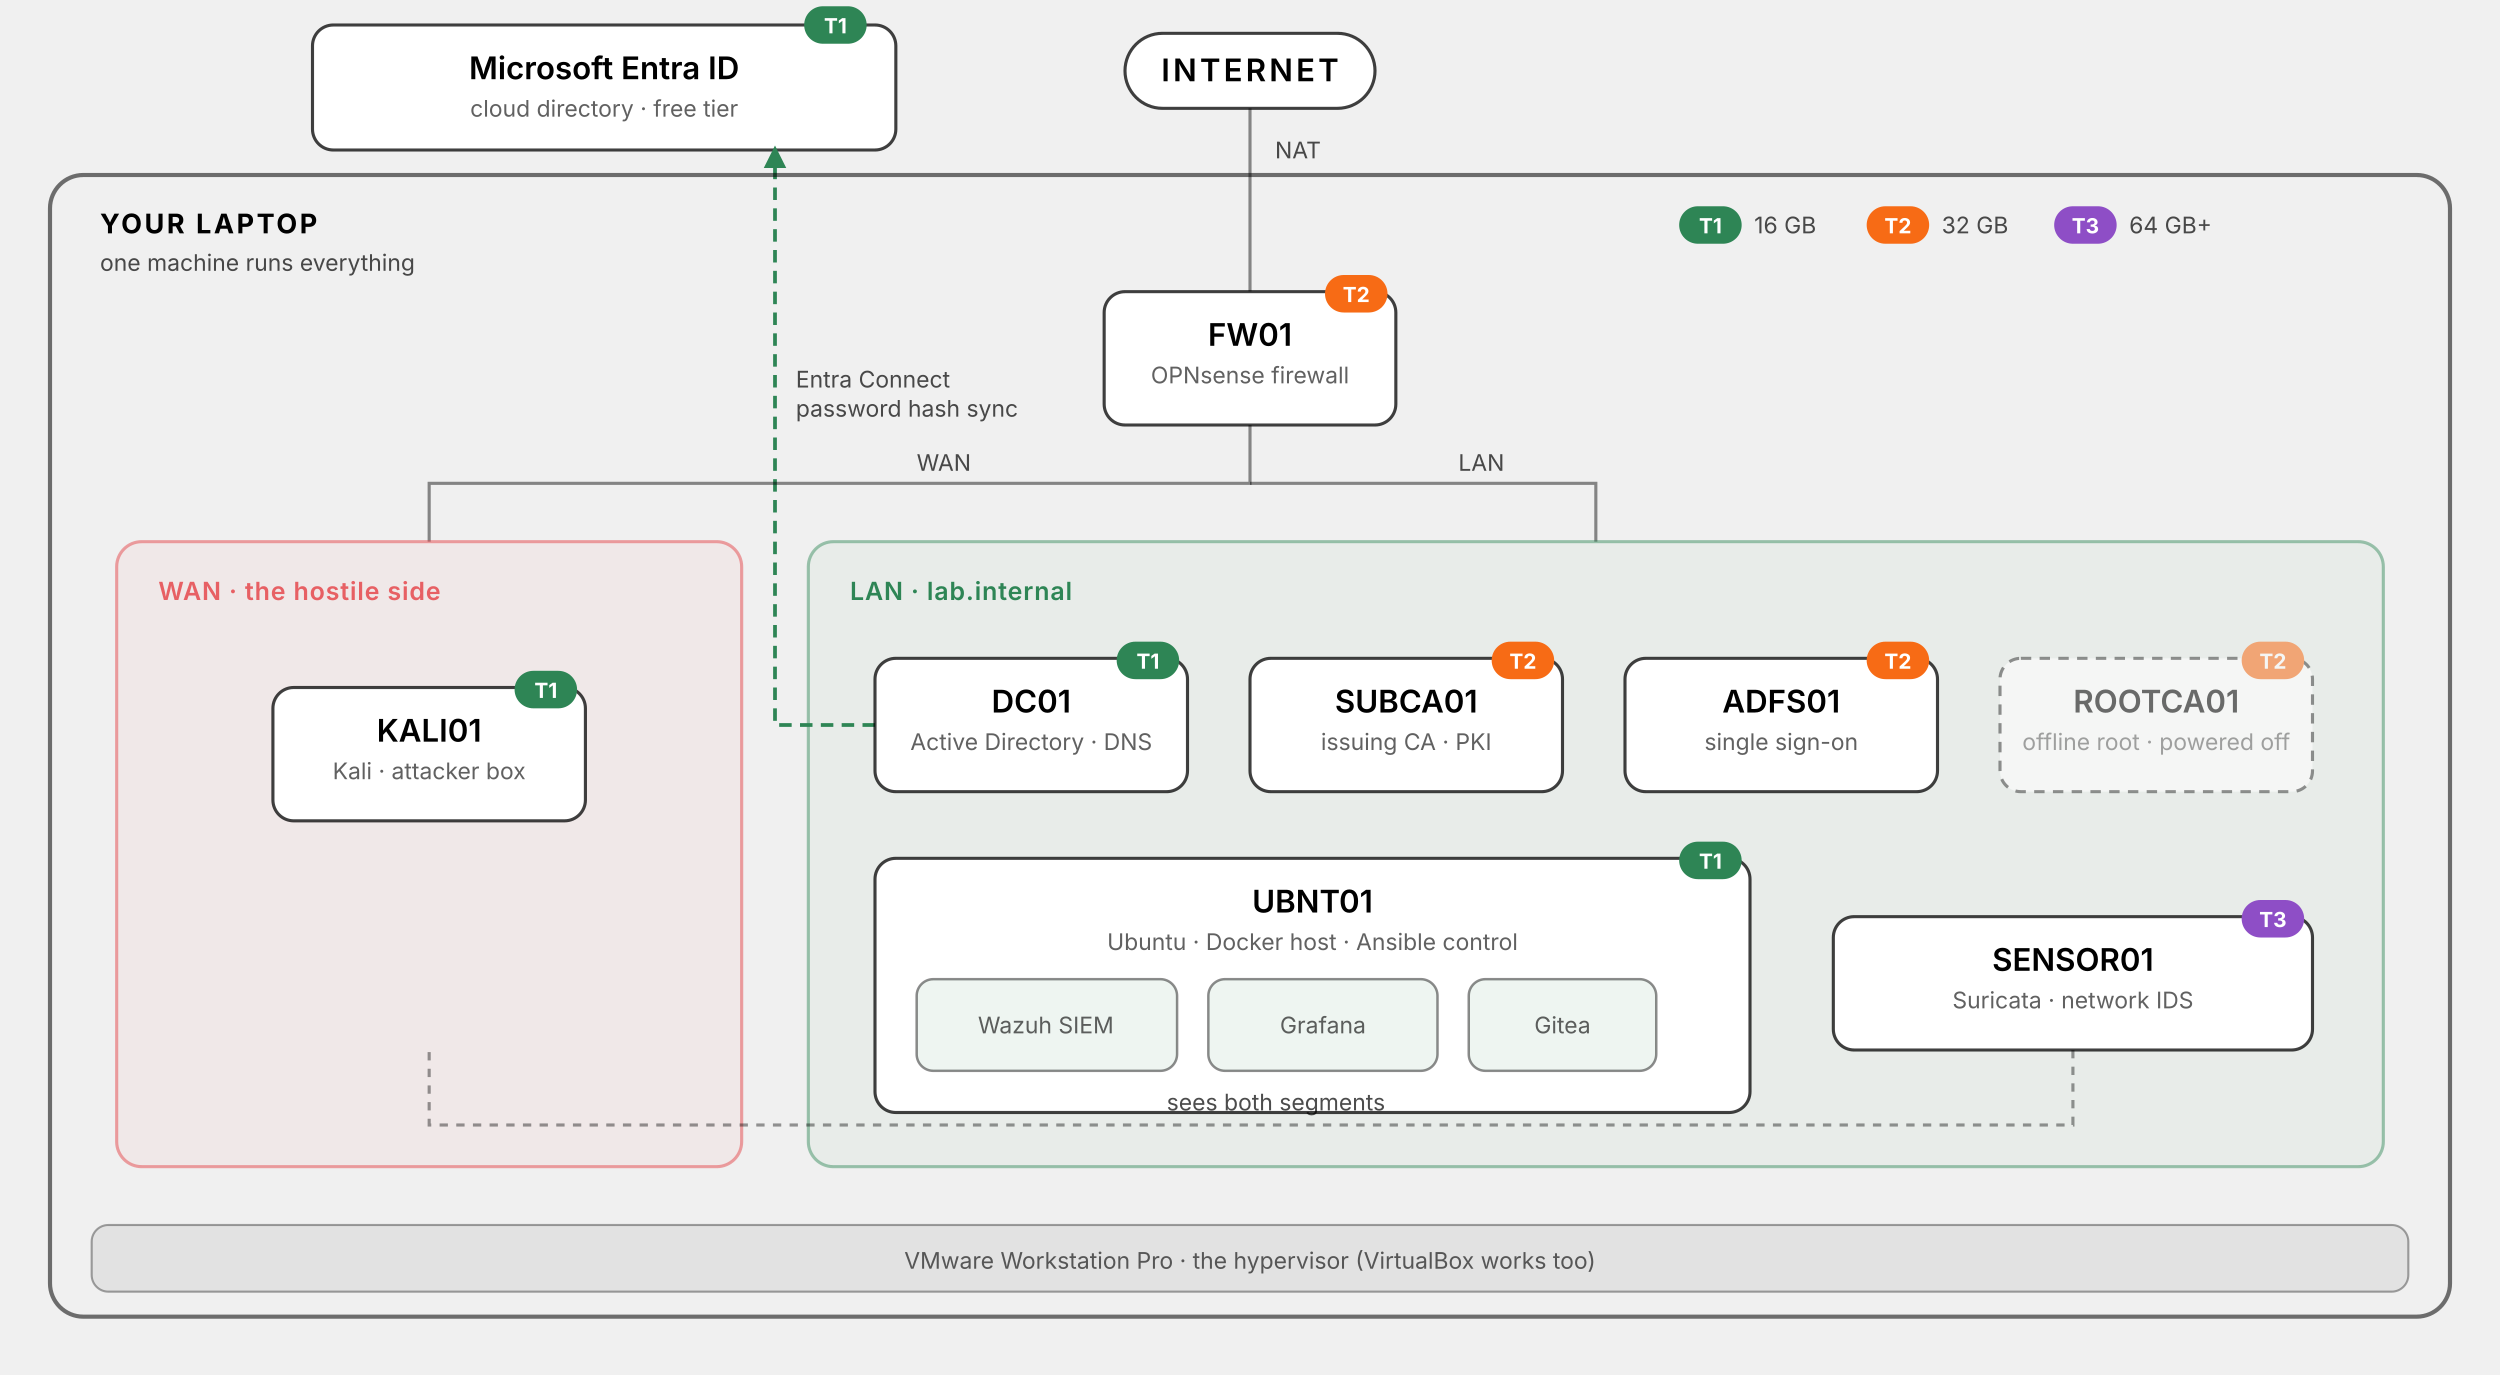
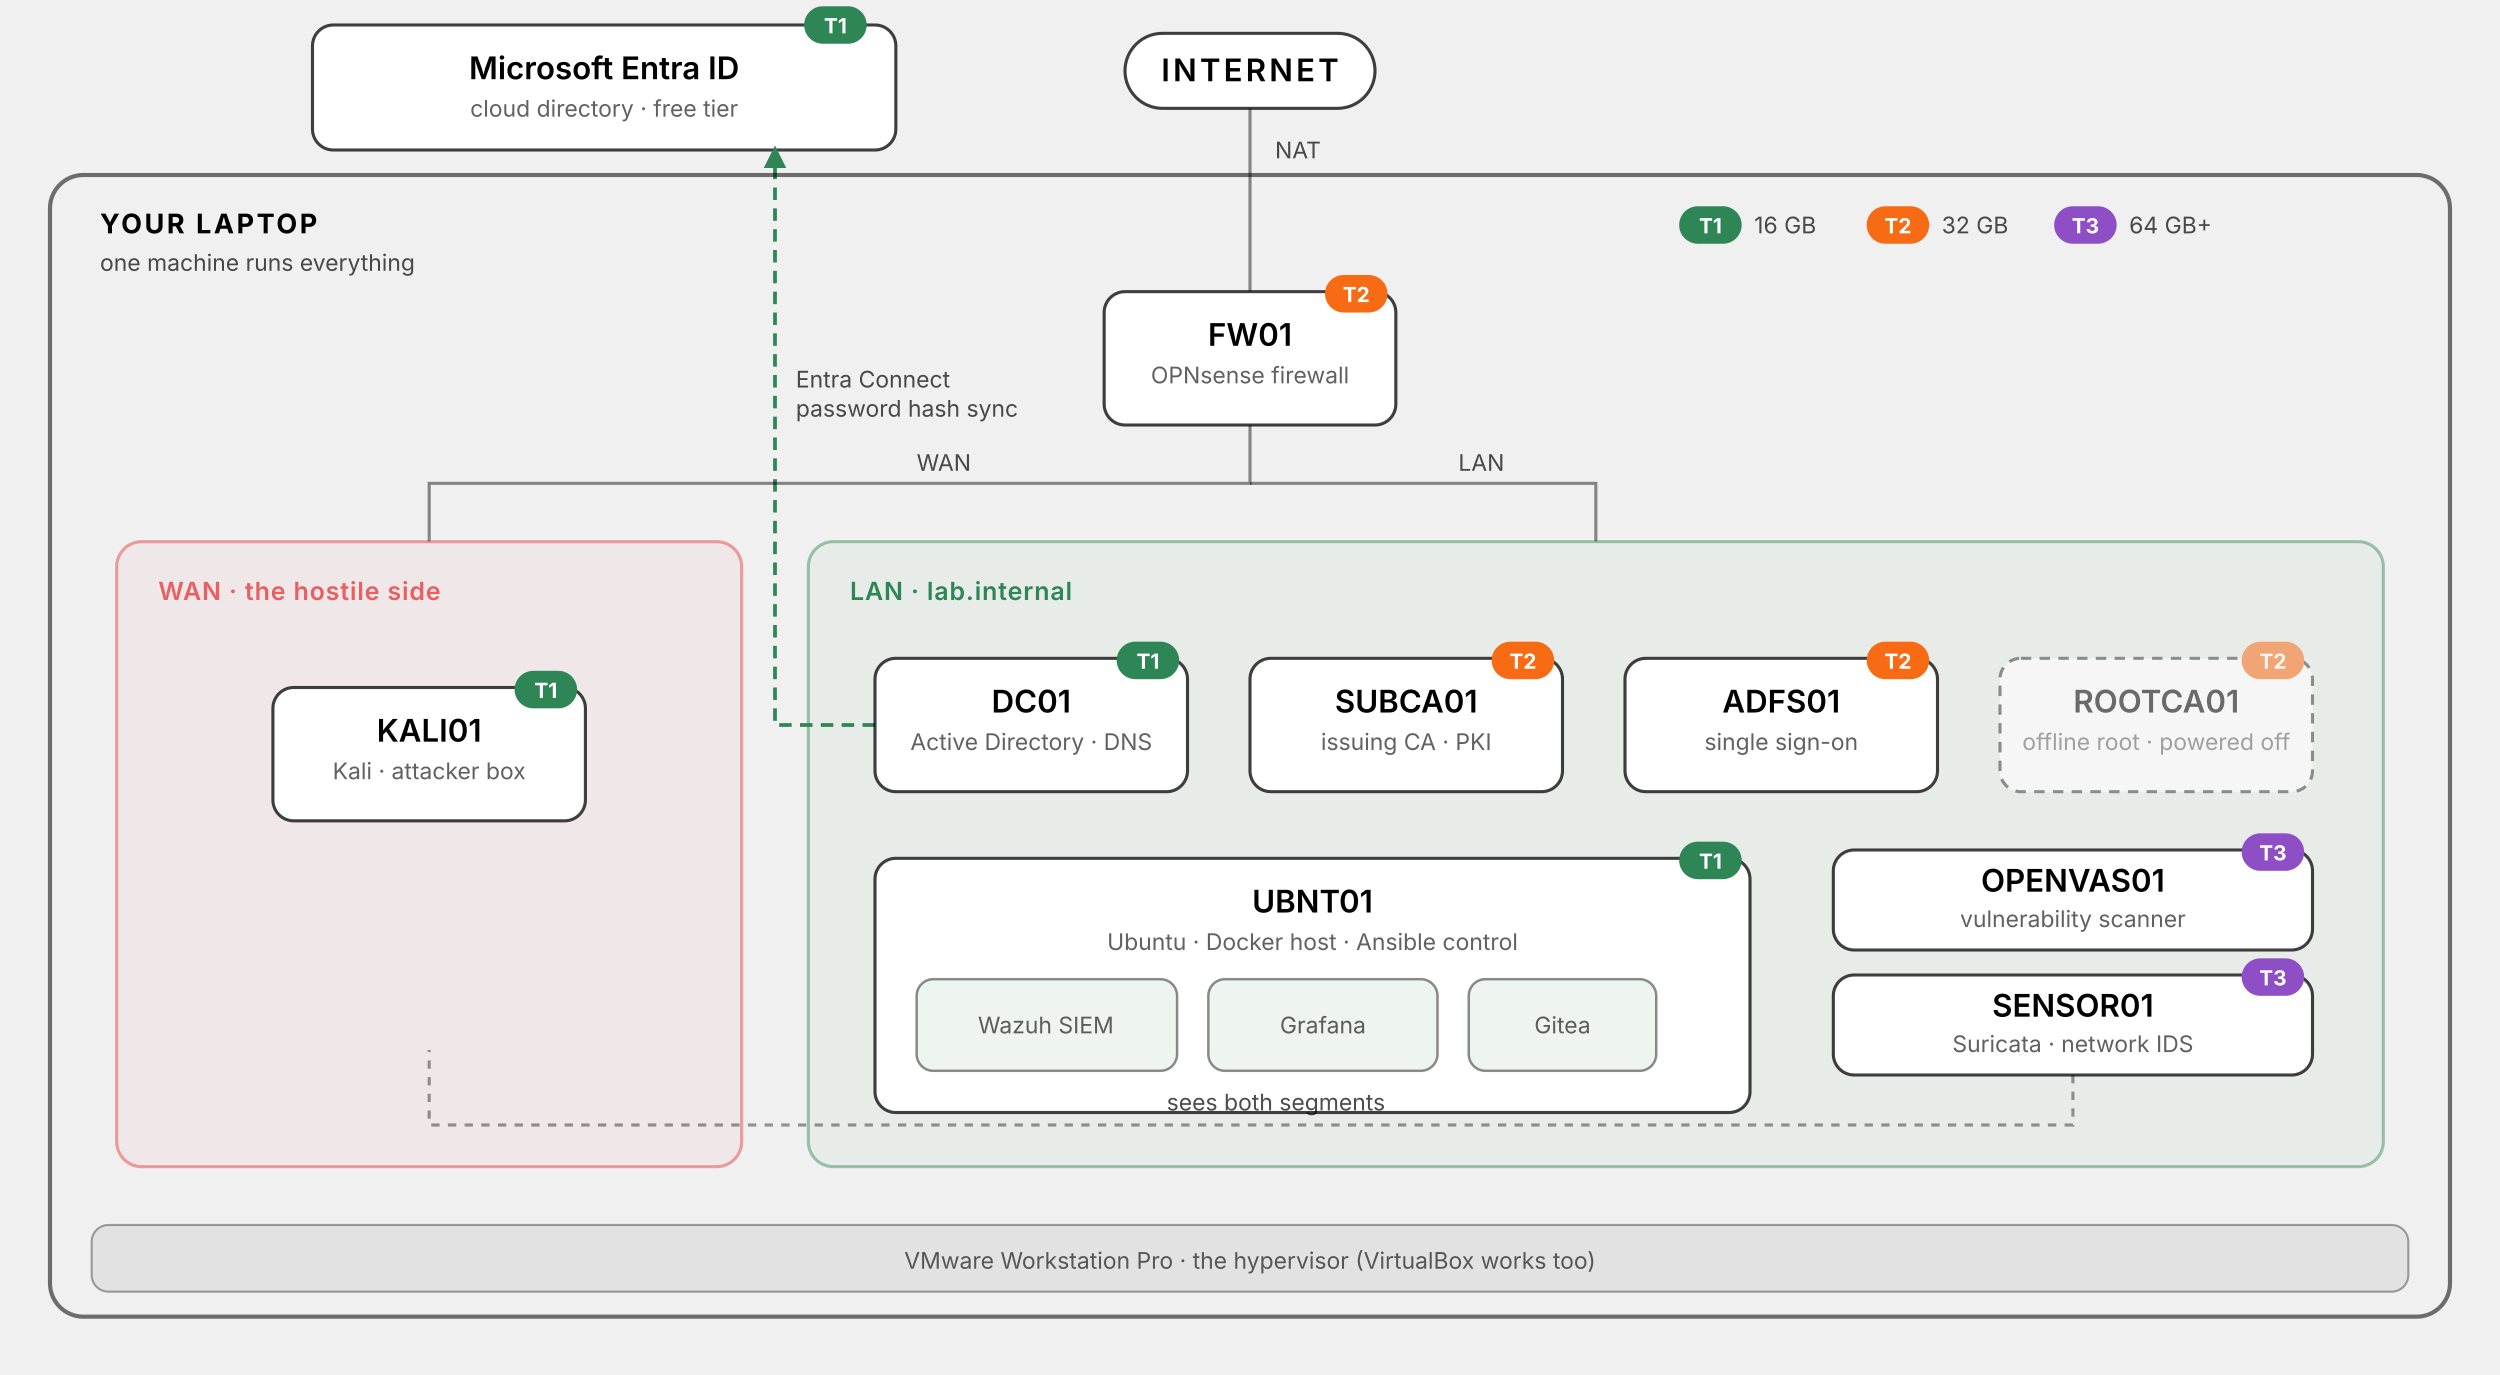
<svg xmlns="http://www.w3.org/2000/svg" viewBox="0 0 1200 660" font-family="system-ui, -apple-system, 'Segoe UI', sans-serif">
  <defs>
    <style>
      .box { fill: var(--ifm-background-surface-color, #ffffff); stroke: currentColor; stroke-opacity: 0.75; stroke-width: 1.5; }
      .name { fill: currentColor; font-size: 15px; font-weight: 600; text-anchor: middle; }
      .role { fill: currentColor; fill-opacity: 0.62; font-size: 11px; text-anchor: middle; }
      .wire { stroke: currentColor; stroke-opacity: 0.45; stroke-width: 1.5; fill: none; }
      .zonelabel { font-size: 12px; font-weight: 600; letter-spacing: 0.4px; }
      .pilltext { fill: #ffffff; font-size: 10px; font-weight: 700; text-anchor: middle; }
      .legend { fill: currentColor; fill-opacity: 0.7; font-size: 11px; }
      .t1 { fill: var(--ifm-color-primary, #2e8555); }
      .t2 { fill: #f76b15; }
      .t3 { fill: #8e4ec6; }
    </style>
    <marker id="syncarrow" viewBox="0 0 10 10" refX="8" refY="5" markerWidth="6" markerHeight="6" orient="auto-start-reverse">
      <path d="M 0 0 L 10 5 L 0 10 z" fill="var(--ifm-color-primary, #2e8555)" />
    </marker>
  </defs>
  <rect x="540" y="16" width="120" height="36" rx="18" class="box" />
  <text x="600" y="39" class="name" font-size="12" letter-spacing="1.5">INTERNET</text>
  <line x1="600" y1="52" x2="600" y2="140" class="wire" />
  <text x="612" y="76" class="legend">NAT</text>
  <rect x="150" y="12" width="280" height="60" rx="10" class="box" />
  <text x="290" y="38" class="name">Microsoft Entra ID</text>
  <text x="290" y="56" class="role">cloud directory · free tier</text>
  <rect x="386" y="3" width="30" height="18" rx="9" class="t1" />
  <text x="401" y="16" class="pilltext">T1</text>
  <polyline points="420,348 372,348 372,72" fill="none" stroke="var(--ifm-color-primary, #2e8555)" stroke-width="1.8" stroke-dasharray="6 4" marker-end="url(#syncarrow)" />
  <text x="382" y="186" class="legend">Entra Connect</text>
  <text x="382" y="200" class="legend">password hash sync</text>
  <rect x="24" y="84" width="1152" height="548" rx="16" fill="none" stroke="currentColor" stroke-opacity="0.55" stroke-width="2" />
  <text x="48" y="112" fill="currentColor" font-size="13" font-weight="700" letter-spacing="1.2">YOUR LAPTOP</text>
  <text x="48" y="130" class="legend">one machine runs everything</text>
  <rect x="806" y="99" width="30" height="18" rx="9" class="t1" />
  <text x="821" y="112" class="pilltext">T1</text>
  <text x="842" y="112" class="legend">16 GB</text>
  <rect x="896" y="99" width="30" height="18" rx="9" class="t2" />
  <text x="911" y="112" class="pilltext">T2</text>
  <text x="932" y="112" class="legend">32 GB</text>
  <rect x="986" y="99" width="30" height="18" rx="9" class="t3" />
  <text x="1001" y="112" class="pilltext">T3</text>
  <text x="1022" y="112" class="legend">64 GB+</text>
  <rect x="530" y="140" width="140" height="64" rx="10" class="box" />
  <text x="600" y="166" class="name">FW01</text>
  <text x="600" y="184" class="role">OPNsense firewall</text>
  <rect x="636" y="132" width="30" height="18" rx="9" class="t2" />
  <text x="651" y="145" class="pilltext">T2</text>
  <polyline points="600,204 600,232 206,232 206,260" class="wire" />
  <polyline points="600,232 766,232 766,260" class="wire" />
  <text x="440" y="226" class="legend">WAN</text>
  <text x="700" y="226" class="legend">LAN</text>
  <rect x="56" y="260" width="300" height="300" rx="12" fill="#e5484d" fill-opacity="0.05" stroke="#e5484d" stroke-opacity="0.5" stroke-width="1.5" />
  <text x="76" y="288" fill="#e5484d" fill-opacity="0.85" class="zonelabel">WAN · the hostile side</text>
  <rect x="131" y="330" width="150" height="64" rx="10" class="box" stroke="#e5484d" stroke-opacity="0.8" />
  <text x="206" y="356" class="name">KALI01</text>
  <text x="206" y="374" class="role">Kali · attacker box</text>
  <rect x="247" y="322" width="30" height="18" rx="9" class="t1" />
  <text x="262" y="335" class="pilltext">T1</text>
  <rect x="388" y="260" width="756" height="300" rx="12" fill="var(--ifm-color-primary, #2e8555)" fill-opacity="0.045" stroke="var(--ifm-color-primary, #2e8555)" stroke-opacity="0.45" stroke-width="1.5" />
  <text x="408" y="288" fill="var(--ifm-color-primary, #2e8555)" class="zonelabel">LAN · lab.internal</text>
  <rect x="420" y="316" width="150" height="64" rx="10" class="box" />
  <text x="495" y="342" class="name">DC01</text>
  <text x="495" y="360" class="role">Active Directory · DNS</text>
  <rect x="536" y="308" width="30" height="18" rx="9" class="t1" />
  <text x="551" y="321" class="pilltext">T1</text>
  <rect x="600" y="316" width="150" height="64" rx="10" class="box" />
  <text x="675" y="342" class="name">SUBCA01</text>
  <text x="675" y="360" class="role">issuing CA · PKI</text>
  <rect x="716" y="308" width="30" height="18" rx="9" class="t2" />
  <text x="731" y="321" class="pilltext">T2</text>
  <rect x="780" y="316" width="150" height="64" rx="10" class="box" />
  <text x="855" y="342" class="name">ADFS01</text>
  <text x="855" y="360" class="role">single sign-on</text>
  <rect x="896" y="308" width="30" height="18" rx="9" class="t2" />
  <text x="911" y="321" class="pilltext">T2</text>
  <g opacity="0.55">
    <rect x="960" y="316" width="150" height="64" rx="10" class="box" stroke-dasharray="5 4" />
    <text x="1035" y="342" class="name">ROOTCA01</text>
    <text x="1035" y="360" class="role">offline root · powered off</text>
    <rect x="1076" y="308" width="30" height="18" rx="9" class="t2" />
    <text x="1091" y="321" class="pilltext">T2</text>
  </g>
  <rect x="420" y="412" width="420" height="122" rx="10" class="box" />
  <text x="630" y="438" class="name">UBNT01</text>
  <text x="630" y="456" class="role">Ubuntu · Docker host · Ansible control</text>
  <rect x="806" y="404" width="30" height="18" rx="9" class="t1" />
  <text x="821" y="417" class="pilltext">T1</text>
  <rect x="440" y="470" width="125" height="44" rx="8" fill="var(--ifm-color-primary, #2e8555)" fill-opacity="0.08" stroke="currentColor" stroke-opacity="0.45" stroke-width="1.2" />
  <text x="502" y="496" class="role" fill-opacity="0.85">Wazuh SIEM</text>
  <rect x="580" y="470" width="110" height="44" rx="8" fill="var(--ifm-color-primary, #2e8555)" fill-opacity="0.08" stroke="currentColor" stroke-opacity="0.45" stroke-width="1.2" />
  <text x="635" y="496" class="role" fill-opacity="0.85">Grafana</text>
  <rect x="705" y="470" width="90" height="44" rx="8" fill="var(--ifm-color-primary, #2e8555)" fill-opacity="0.08" stroke="currentColor" stroke-opacity="0.45" stroke-width="1.2" />
  <text x="750" y="496" class="role" fill-opacity="0.85">Gitea</text>
-   <rect x="880" y="440" width="230" height="64" rx="10" class="box" />
-   <text x="995" y="466" class="name">SENSOR01</text>
-   <text x="995" y="484" class="role">Suricata · network IDS</text>
-   <rect x="1076" y="432" width="30" height="18" rx="9" class="t3" />
-   <text x="1091" y="445" class="pilltext">T3</text>
-   <polyline points="995,504 995,540 206,540 206,504" stroke="currentColor" stroke-opacity="0.4" stroke-width="1.5" stroke-dasharray="4 4" fill="none" />
+   <rect x="880" y="408" width="230" height="48" rx="10" class="box" />
+   <text x="995" y="428" class="name">OPENVAS01</text>
+   <text x="995" y="445" class="role">vulnerability scanner</text>
+   <rect x="1076" y="400" width="30" height="18" rx="9" class="t3" />
+   <text x="1091" y="413" class="pilltext">T3</text>
+   <rect x="880" y="468" width="230" height="48" rx="10" class="box" />
+   <text x="995" y="488" class="name">SENSOR01</text>
+   <text x="995" y="505" class="role">Suricata · network IDS</text>
+   <rect x="1076" y="460" width="30" height="18" rx="9" class="t3" />
+   <text x="1091" y="473" class="pilltext">T3</text>
+   <polyline points="995,516 995,540 206,540 206,504" stroke="currentColor" stroke-opacity="0.4" stroke-width="1.5" stroke-dasharray="4 4" fill="none" />
  <text x="560" y="533" class="legend">sees both segments</text>
  <rect x="44" y="588" width="1112" height="32" rx="8" fill="currentColor" fill-opacity="0.06" stroke="currentColor" stroke-opacity="0.35" stroke-width="1" />
  <text x="600" y="609" class="role" font-size="12" fill-opacity="0.75">VMware Workstation Pro · the hypervisor (VirtualBox works too)</text>
</svg>
